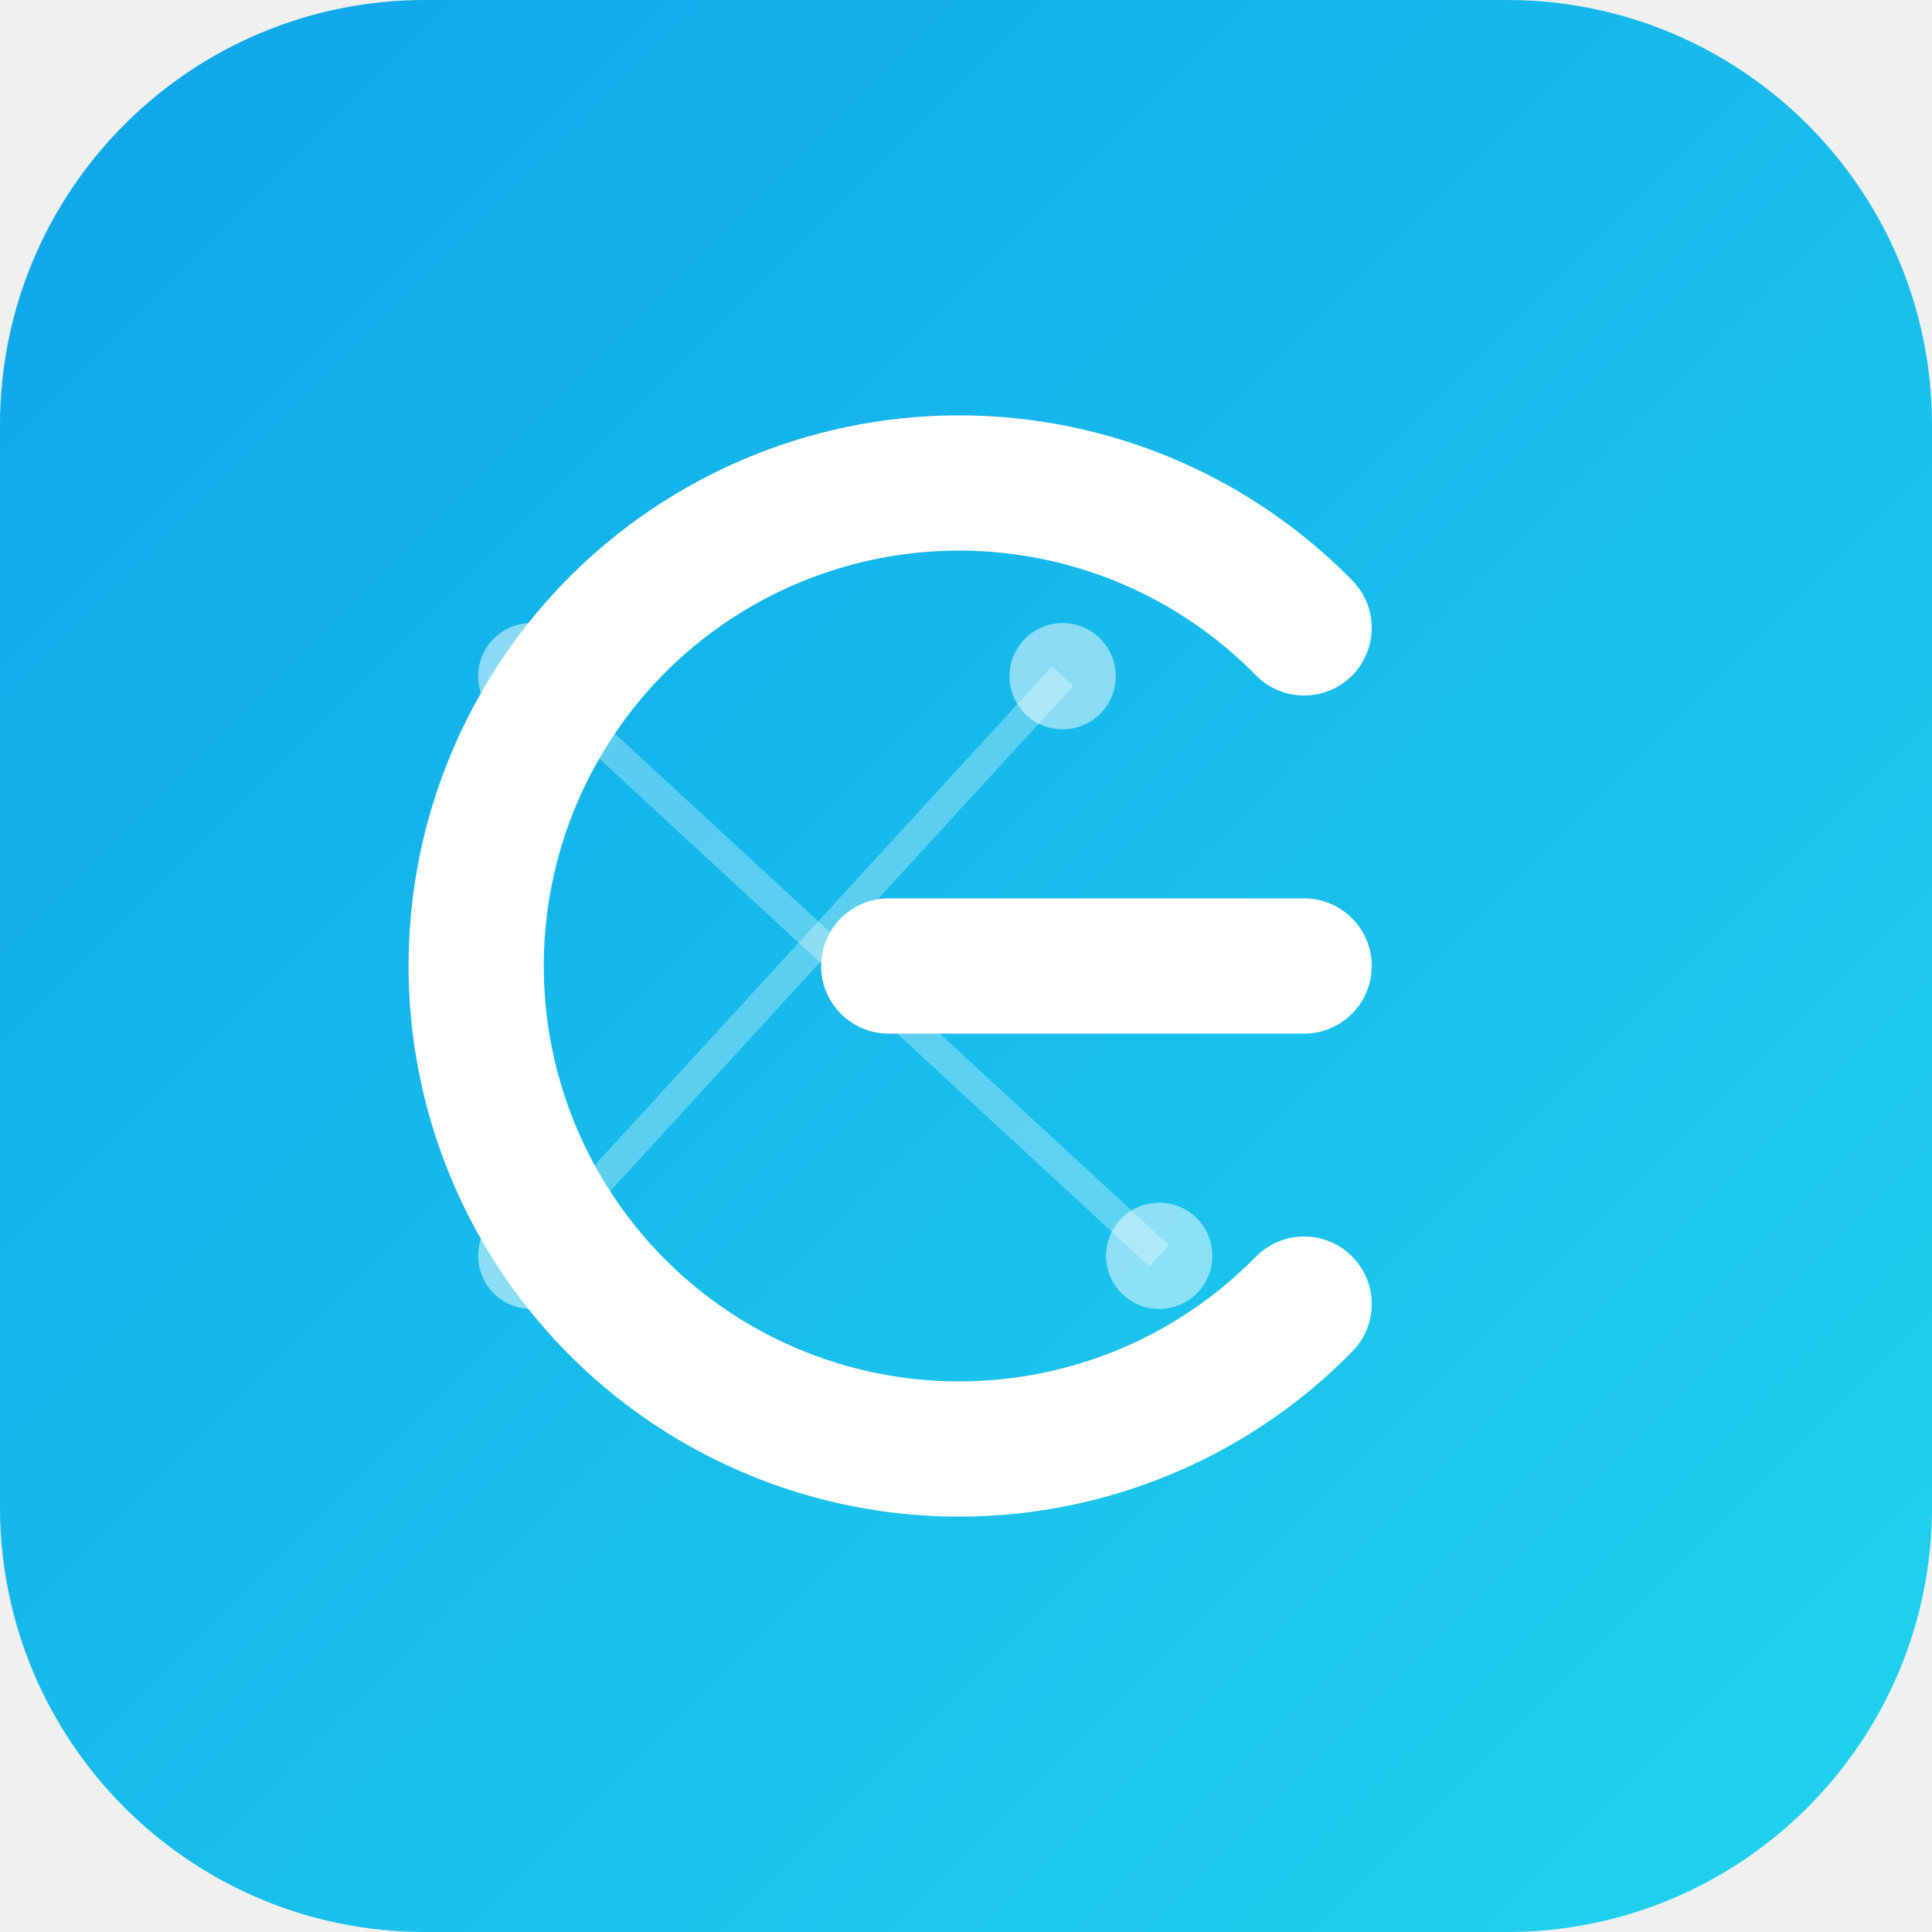
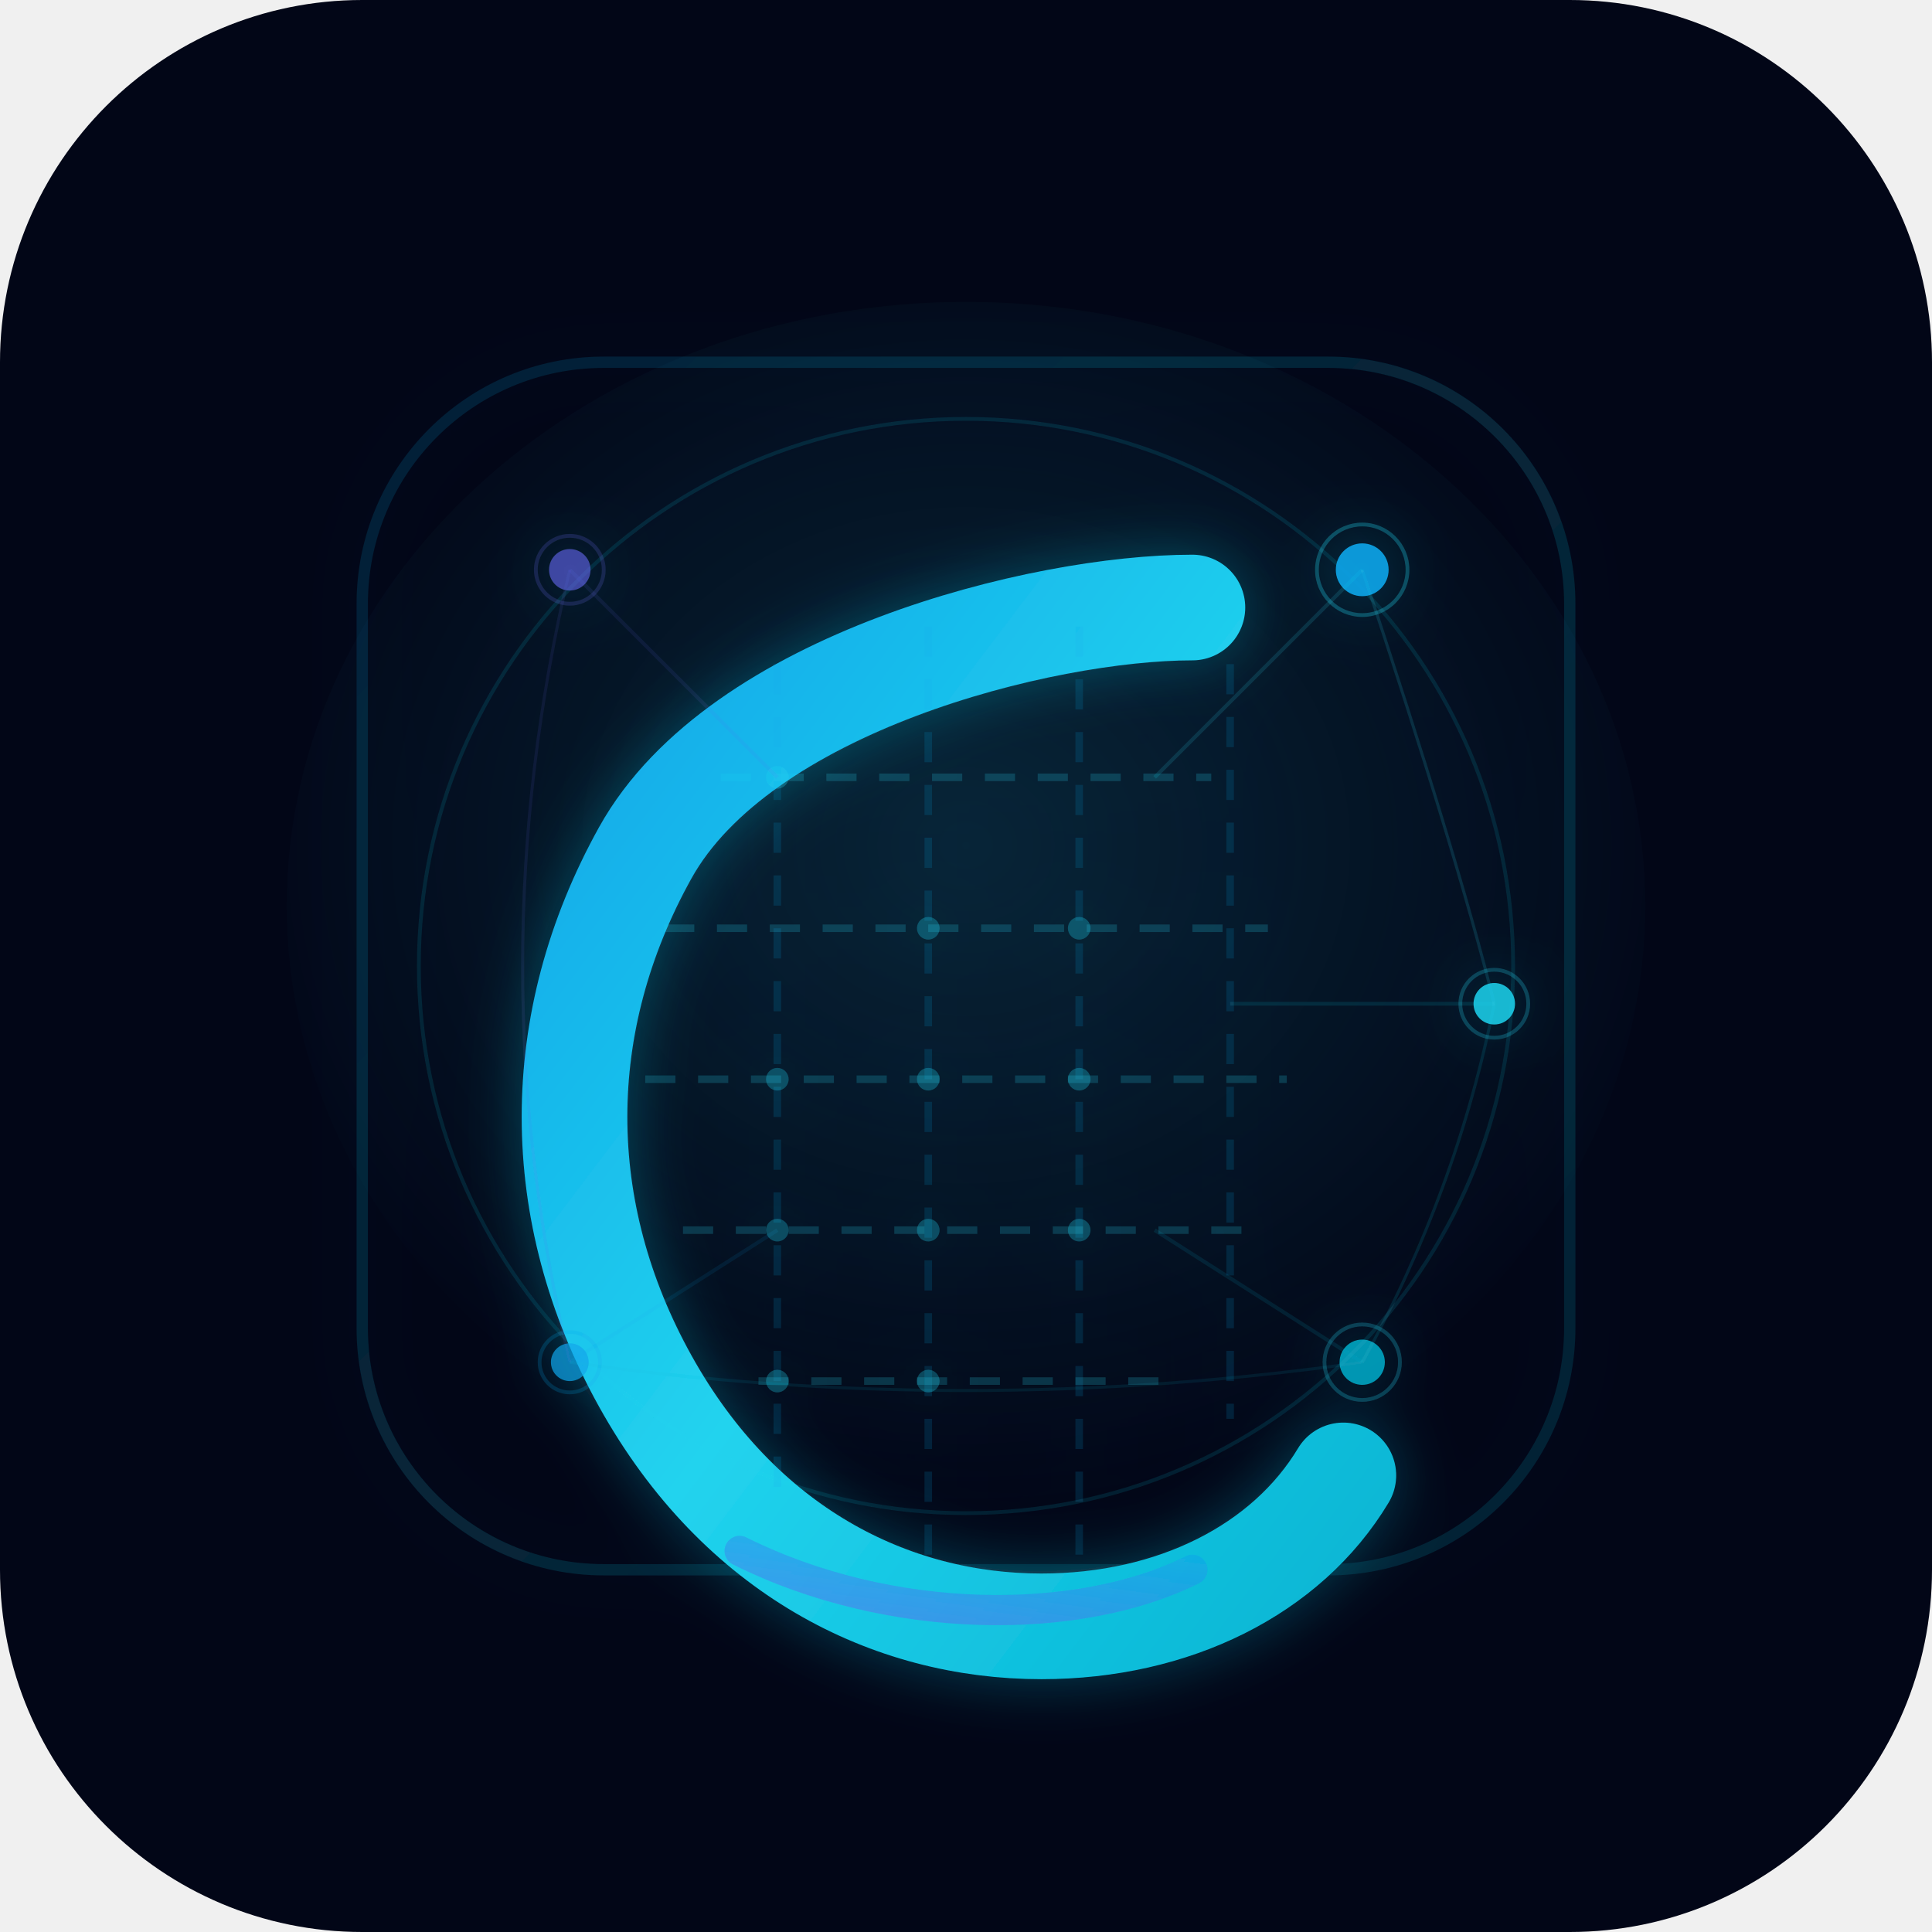
- <svg xmlns="http://www.w3.org/2000/svg" viewBox="0 0 200 200" width="200" height="200">
+ <svg xmlns="http://www.w3.org/2000/svg" viewBox="0 0 512 512" width="512" height="512">
  <defs>
-     <linearGradient id="grad" x1="0" y1="0" x2="1" y2="1">
+     <linearGradient id="grad-primary" x1="0" y1="0" x2="1" y2="1">
      <stop offset="0%" stop-color="#0EA5E9" />
-       <stop offset="100%" stop-color="#22D3EE" />
+       <stop offset="50%" stop-color="#22D3EE" />
+       <stop offset="100%" stop-color="#06B6D4" />
    </linearGradient>
+     <linearGradient id="grad-accent" x1="0" y1="1" x2="1" y2="0">
+       <stop offset="0%" stop-color="#6366F1" />
+       <stop offset="100%" stop-color="#0EA5E9" />
+     </linearGradient>
+     <radialGradient id="glow" cx="50%" cy="45%" r="55%">
+       <stop offset="0%" stop-color="#22D3EE" stop-opacity="0.15" />
+       <stop offset="100%" stop-color="#22D3EE" stop-opacity="0" />
+     </radialGradient>
+     <filter id="shadow" x="-10%" y="-10%" width="130%" height="130%">
+       <feDropShadow dx="0" dy="4" stdDeviation="12" flood-color="#0EA5E9" flood-opacity="0.25" />
+     </filter>
+     <filter id="outer-glow" x="-20%" y="-20%" width="140%" height="140%">
+       <feGaussianBlur in="SourceAlpha" stdDeviation="8" result="blur" />
+       <feFlood flood-color="#22D3EE" flood-opacity="0.3" />
+       <feComposite in2="blur" operator="in" />
+       <feMerge>
+         <feMergeNode />
+         <feMergeNode in="SourceGraphic" />
+       </feMerge>
+     </filter>
  </defs>
-   <rect width="200" height="200" rx="44" fill="url(#grad)" />
-   <path d="M 135 65 A 50 50 0 1 0 135 135 M 135 100 L 92 100" stroke="white" stroke-width="14" fill="none" stroke-linecap="round" stroke-linejoin="round" />
-   <line x1="55" y1="70" x2="120" y2="130" stroke="white" stroke-width="3" opacity="0.30" />
-   <line x1="55" y1="130" x2="110" y2="70" stroke="white" stroke-width="3" opacity="0.30" />
-   <circle cx="55" cy="70" r="5.5" fill="white" opacity="0.50" />
-   <circle cx="120" cy="130" r="5.5" fill="white" opacity="0.50" />
-   <circle cx="55" cy="130" r="5.5" fill="white" opacity="0.50" />
-   <circle cx="110" cy="70" r="5.5" fill="white" opacity="0.50" />
+   <rect width="512" height="512" rx="96" fill="#020617" />
+   <ellipse cx="256" cy="240" rx="180" ry="160" fill="url(#glow)" />
+   <g transform="translate(256,256)" filter="url(#outer-glow)">
+     <rect x="-160" y="-160" width="320" height="320" rx="64" fill="none" stroke="url(#grad-primary)" stroke-width="3" opacity="0.15" />
+     <path d="       M 60,-95       C 20,-95 -60,-75 -85,-30       C -110,15 -110,65 -85,110       C -60,155 -20,175 20,175       C 55,175 85,160 100,135     " fill="none" stroke="url(#grad-primary)" stroke-width="28" stroke-linecap="round" stroke-linejoin="round" />
+     <path d="       M 100,135       L 100,45     " fill="none" stroke="url(#grad-primary)" stroke-width="28" stroke-linecap="round" />
+     <path d="       M -60,155       C -20,175 30,175 60,160     " fill="none" stroke="url(#grad-accent)" stroke-width="8" stroke-linecap="round" opacity="0.5" />
+     <line x1="-65" y1="-50" x2="65" y2="-50" stroke="#22D3EE" stroke-width="2" opacity="0.2" stroke-dasharray="8,6" />
+     <line x1="-80" y1="-10" x2="80" y2="-10" stroke="#22D3EE" stroke-width="2" opacity="0.2" stroke-dasharray="8,6" />
+     <line x1="-85" y1="30" x2="85" y2="30" stroke="#22D3EE" stroke-width="2" opacity="0.2" stroke-dasharray="8,6" />
+     <line x1="-75" y1="70" x2="75" y2="70" stroke="#22D3EE" stroke-width="2" opacity="0.2" stroke-dasharray="8,6" />
+     <line x1="-55" y1="110" x2="55" y2="110" stroke="#22D3EE" stroke-width="2" opacity="0.2" stroke-dasharray="8,6" />
+     <line x1="-50" y1="-80" x2="-50" y2="140" stroke="#0EA5E9" stroke-width="2" opacity="0.15" stroke-dasharray="8,6" />
+     <line x1="-10" y1="-90" x2="-10" y2="160" stroke="#0EA5E9" stroke-width="2" opacity="0.15" stroke-dasharray="8,6" />
+     <line x1="30" y1="-90" x2="30" y2="160" stroke="#0EA5E9" stroke-width="2" opacity="0.15" stroke-dasharray="8,6" />
+     <line x1="70" y1="-80" x2="70" y2="120" stroke="#0EA5E9" stroke-width="2" opacity="0.15" stroke-dasharray="8,6" />
+     <circle cx="-50" cy="-50" r="3" fill="#22D3EE" opacity="0.3" />
+     <circle cx="-10" cy="-10" r="3" fill="#22D3EE" opacity="0.3" />
+     <circle cx="30" cy="-10" r="3" fill="#22D3EE" opacity="0.3" />
+     <circle cx="-50" cy="30" r="3" fill="#22D3EE" opacity="0.3" />
+     <circle cx="-10" cy="30" r="3" fill="#22D3EE" opacity="0.3" />
+     <circle cx="30" cy="30" r="3" fill="#22D3EE" opacity="0.3" />
+     <circle cx="-50" cy="70" r="3" fill="#22D3EE" opacity="0.3" />
+     <circle cx="-10" cy="70" r="3" fill="#22D3EE" opacity="0.3" />
+     <circle cx="30" cy="70" r="3" fill="#22D3EE" opacity="0.3" />
+     <circle cx="-50" cy="110" r="3" fill="#22D3EE" opacity="0.3" />
+     <circle cx="-10" cy="110" r="3" fill="#22D3EE" opacity="0.3" />
+     <circle cx="0" cy="0" r="145" fill="none" stroke="#22D3EE" stroke-width="1" opacity="0.12" />
+     <circle cx="105" cy="-105" r="7" fill="#0EA5E9" opacity="0.9" />
+     <circle cx="105" cy="-105" r="12" fill="none" stroke="#22D3EE" stroke-width="1" opacity="0.3" />
+     <circle cx="140" cy="10" r="5.5" fill="#22D3EE" opacity="0.85" />
+     <circle cx="140" cy="10" r="9" fill="none" stroke="#22D3EE" stroke-width="1" opacity="0.25" />
+     <circle cx="105" cy="105" r="6" fill="#06B6D4" opacity="0.8" />
+     <circle cx="105" cy="105" r="10" fill="none" stroke="#22D3EE" stroke-width="1" opacity="0.25" />
+     <circle cx="-105" cy="105" r="5" fill="#0EA5E9" opacity="0.7" />
+     <circle cx="-105" cy="105" r="8" fill="none" stroke="#0EA5E9" stroke-width="1" opacity="0.2" />
+     <circle cx="-105" cy="-105" r="5.5" fill="#6366F1" opacity="0.6" />
+     <circle cx="-105" cy="-105" r="9" fill="none" stroke="#6366F1" stroke-width="1" opacity="0.2" />
+     <line x1="105" y1="-105" x2="50" y2="-50" stroke="#22D3EE" stroke-width="1" opacity="0.15" />
+     <line x1="140" y1="10" x2="70" y2="10" stroke="#22D3EE" stroke-width="1" opacity="0.12" />
+     <line x1="105" y1="105" x2="50" y2="70" stroke="#06B6D4" stroke-width="1" opacity="0.12" />
+     <line x1="-105" y1="105" x2="-50" y2="70" stroke="#0EA5E9" stroke-width="1" opacity="0.1" />
+     <line x1="-105" y1="-105" x2="-50" y2="-50" stroke="#6366F1" stroke-width="1" opacity="0.1" />
+     <path d="M 105,-105 Q 130,-30 140,10" fill="none" stroke="#22D3EE" stroke-width="0.8" opacity="0.15" />
+     <path d="M 140,10 Q 130,60 105,105" fill="none" stroke="#22D3EE" stroke-width="0.8" opacity="0.12" />
+     <path d="M 105,105 Q 0,120 -105,105" fill="none" stroke="#06B6D4" stroke-width="0.8" opacity="0.1" />
+     <path d="M -105,105 Q -130,0 -105,-105" fill="none" stroke="#6366F1" stroke-width="0.8" opacity="0.1" />
+   </g>
</svg>
